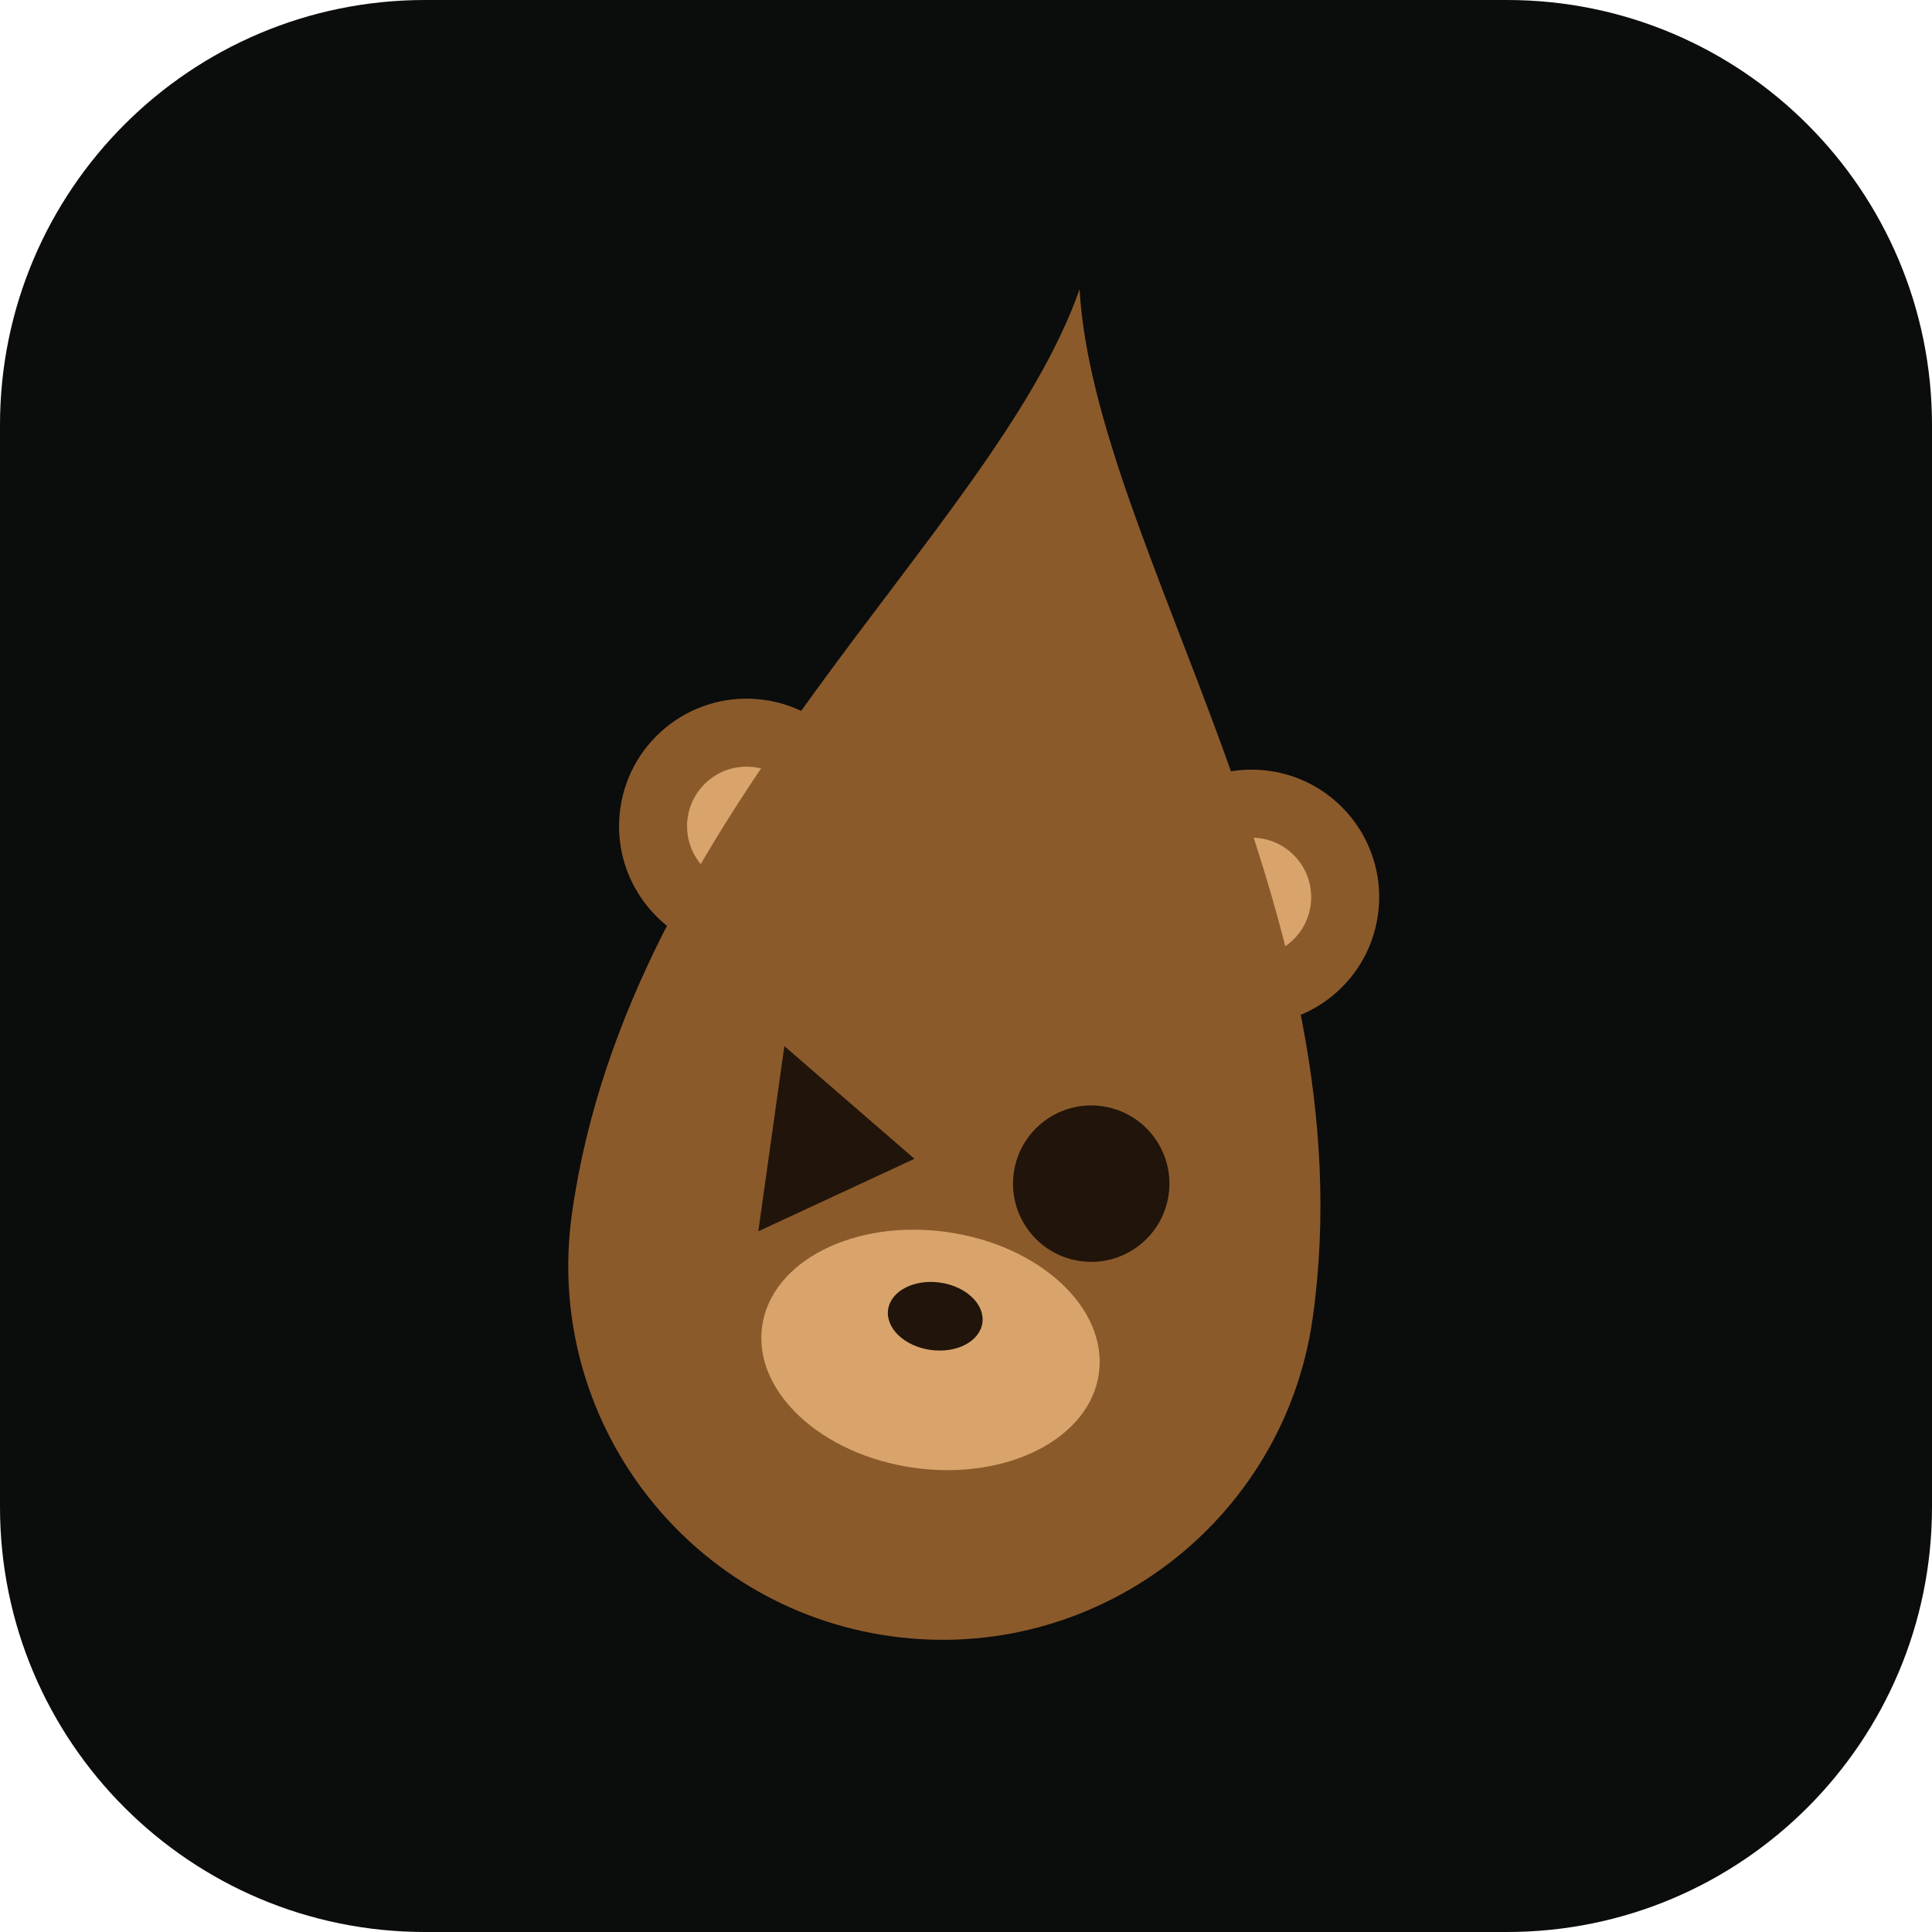
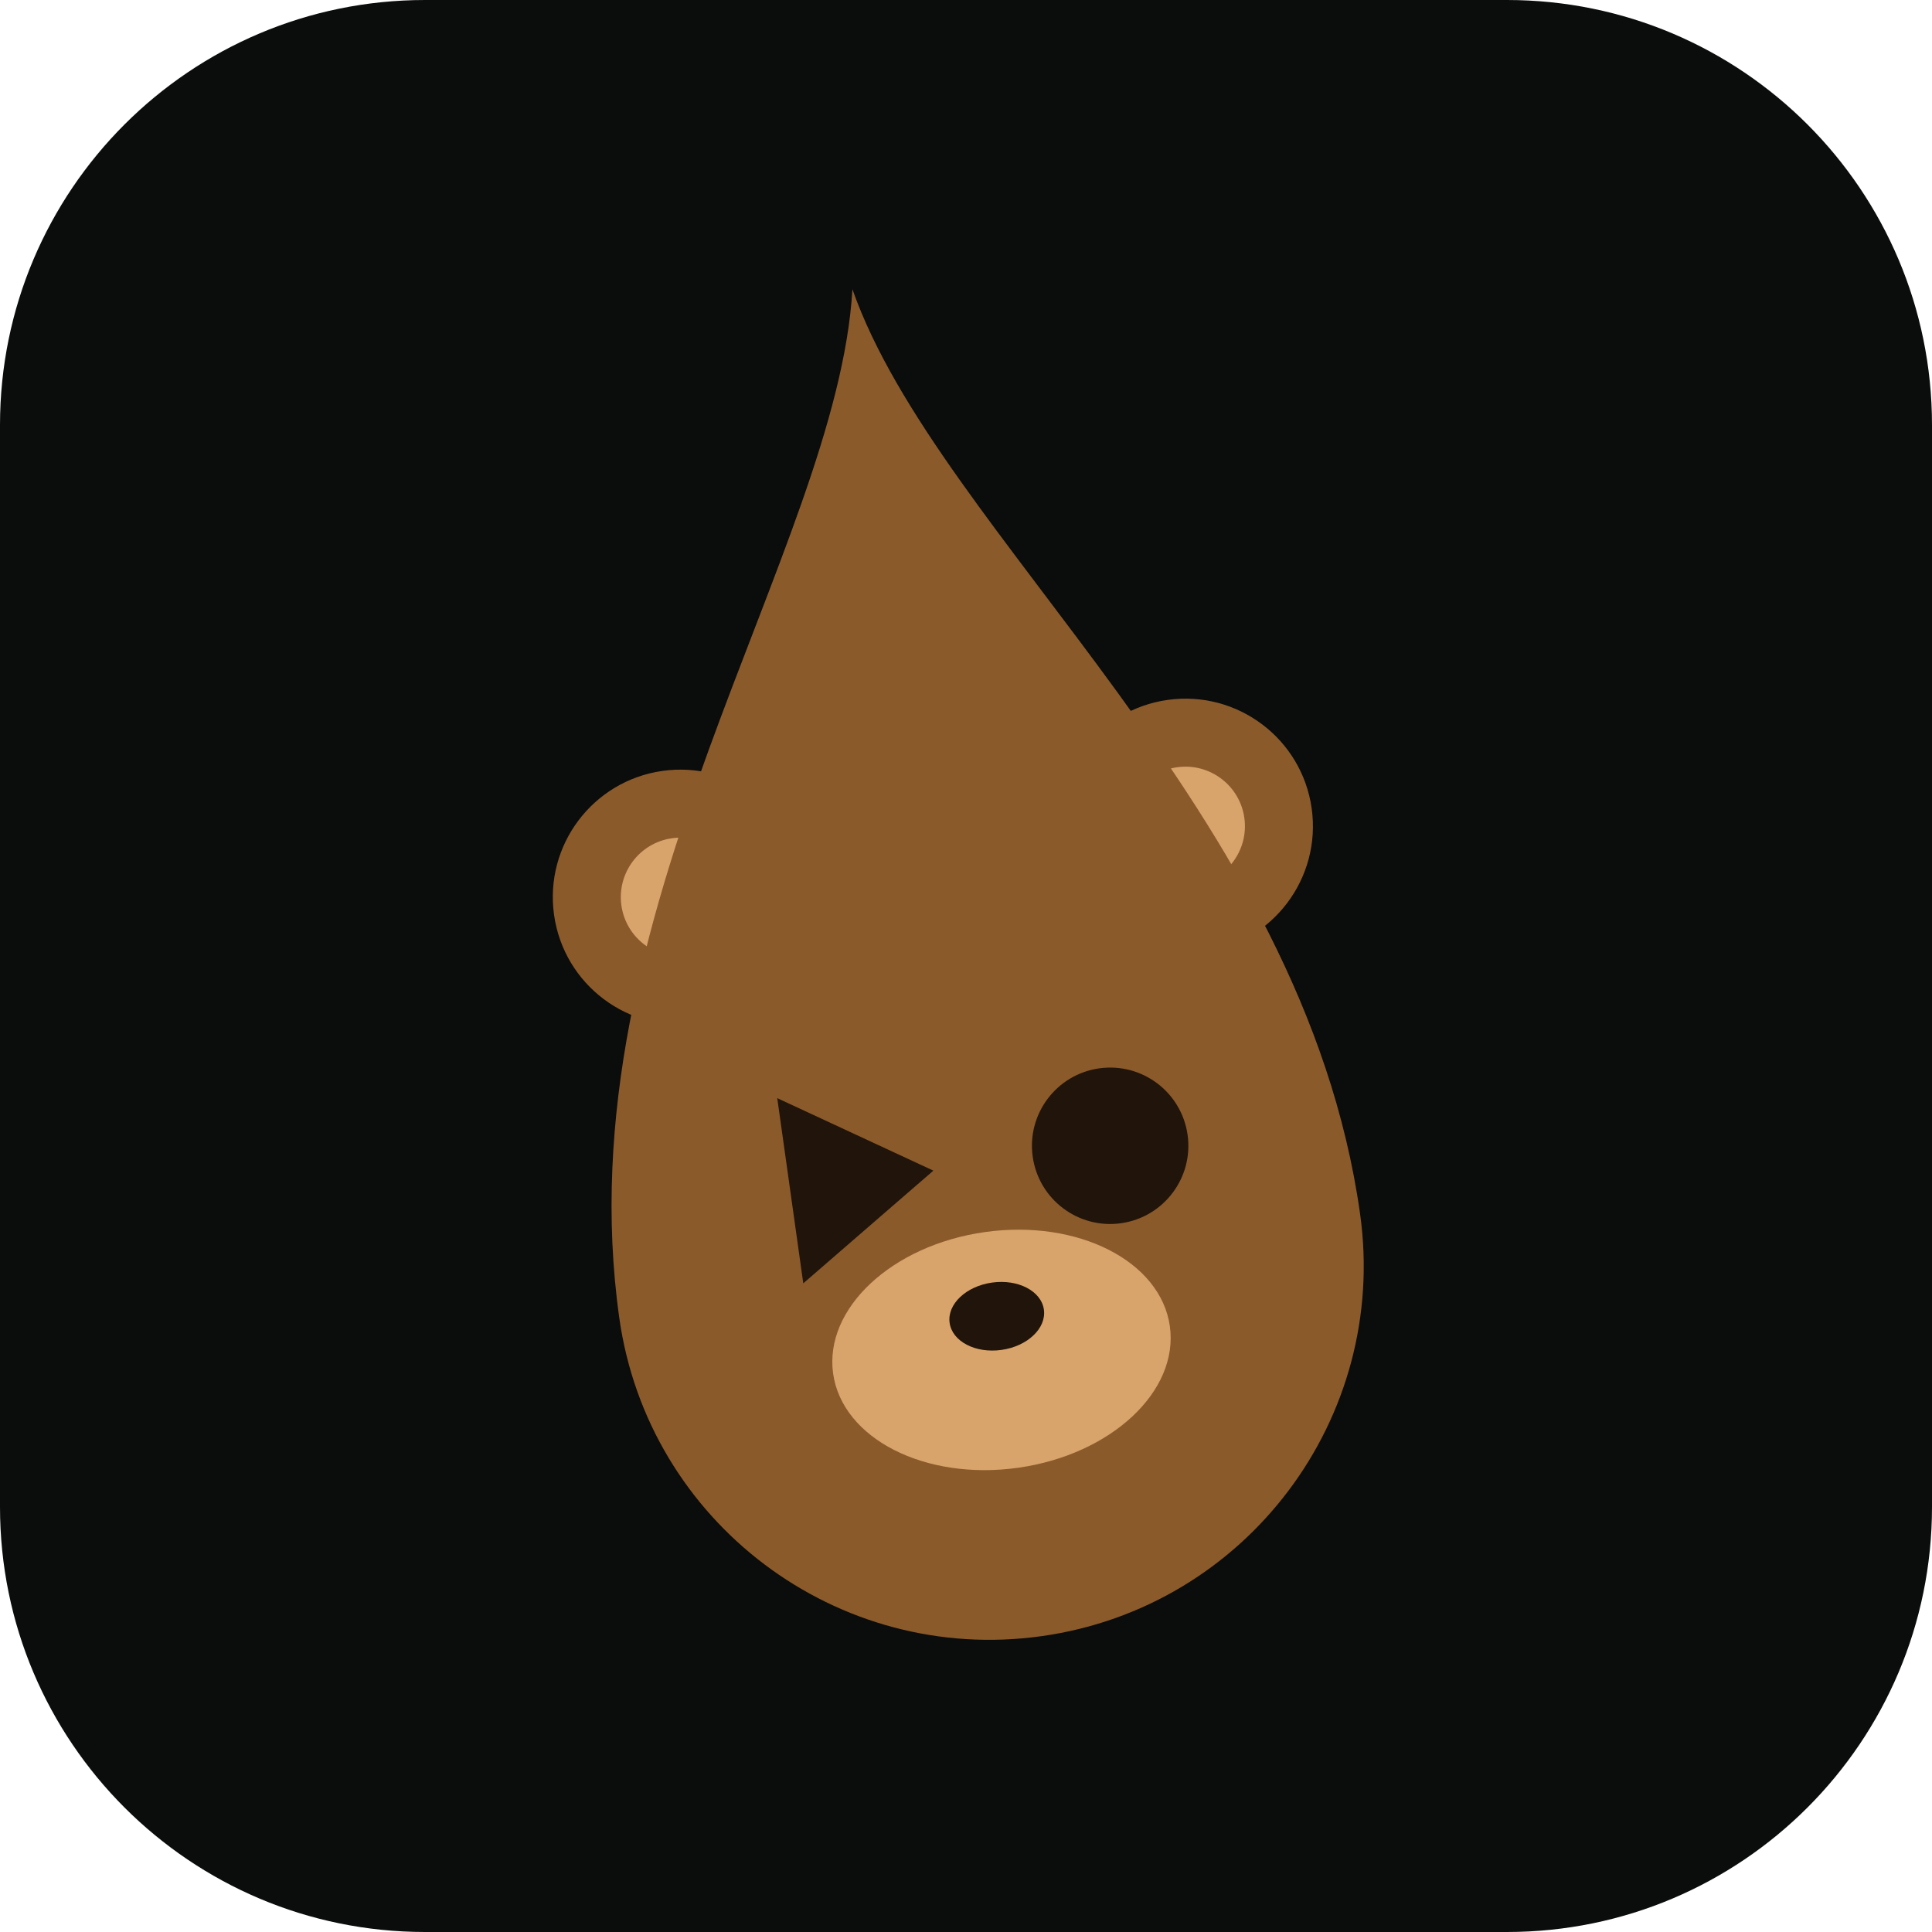
<svg xmlns="http://www.w3.org/2000/svg" width="512" height="512" viewBox="0 0 100 100">
  <rect width="100" height="100" rx="22" fill="#0b0c0c" />
  <g transform="translate(6 4) scale(0.88)">
-     <g transform="rotate(8 50 60)">
-       <circle cx="35" cy="46" r="7.5" fill="#8b5a2b" />
-       <circle cx="65" cy="46" r="7.5" fill="#8b5a2b" />
-       <circle cx="35" cy="46" r="3.5" fill="#d9a46b" />
-       <circle cx="65" cy="46" r="3.5" fill="#d9a46b" />
-       <path d="M50 12 C47 27 28 46 28 70 A22 22 0 0 0 72 70 C72 46 53 27 50 12Z" fill="#8b5a2b" />
-       <ellipse cx="50" cy="75" rx="10" ry="7" fill="#d9a46b" />
-       <g>
-         <path d="M39 58.5 L47.5 64 L39 69.5Z" fill="#21140a" stroke-linejoin="round" />
-         <circle cx="58" cy="64" r="4.6" fill="#21140a" />
+     <g transform="rotate(-16 50 60)">
+       <g transform="rotate(8 50 60)">
+         <circle cx="35" cy="46" r="7.5" fill="#8b5a2b" />
+         <circle cx="65" cy="46" r="7.5" fill="#8b5a2b" />
+         <circle cx="35" cy="46" r="3.5" fill="#d9a46b" />
+         <circle cx="65" cy="46" r="3.5" fill="#d9a46b" />
+         <path d="M50 12 C47 27 28 46 28 70 A22 22 0 0 0 72 70 C72 46 53 27 50 12Z" fill="#8b5a2b" />
+         <ellipse cx="50" cy="75" rx="10" ry="7" fill="#d9a46b" />
+         <g>
+           <path d="M39 58.5 L47.5 64 L39 69.5Z" fill="#21140a" stroke-linejoin="round" />
+           <circle cx="58" cy="64" r="4.6" fill="#21140a" />
+         </g>
+         <ellipse cx="50" cy="73" rx="2.8" ry="2" fill="#21140a" />
      </g>
-       <ellipse cx="50" cy="73" rx="2.8" ry="2" fill="#21140a" />
    </g>
  </g>
</svg>
